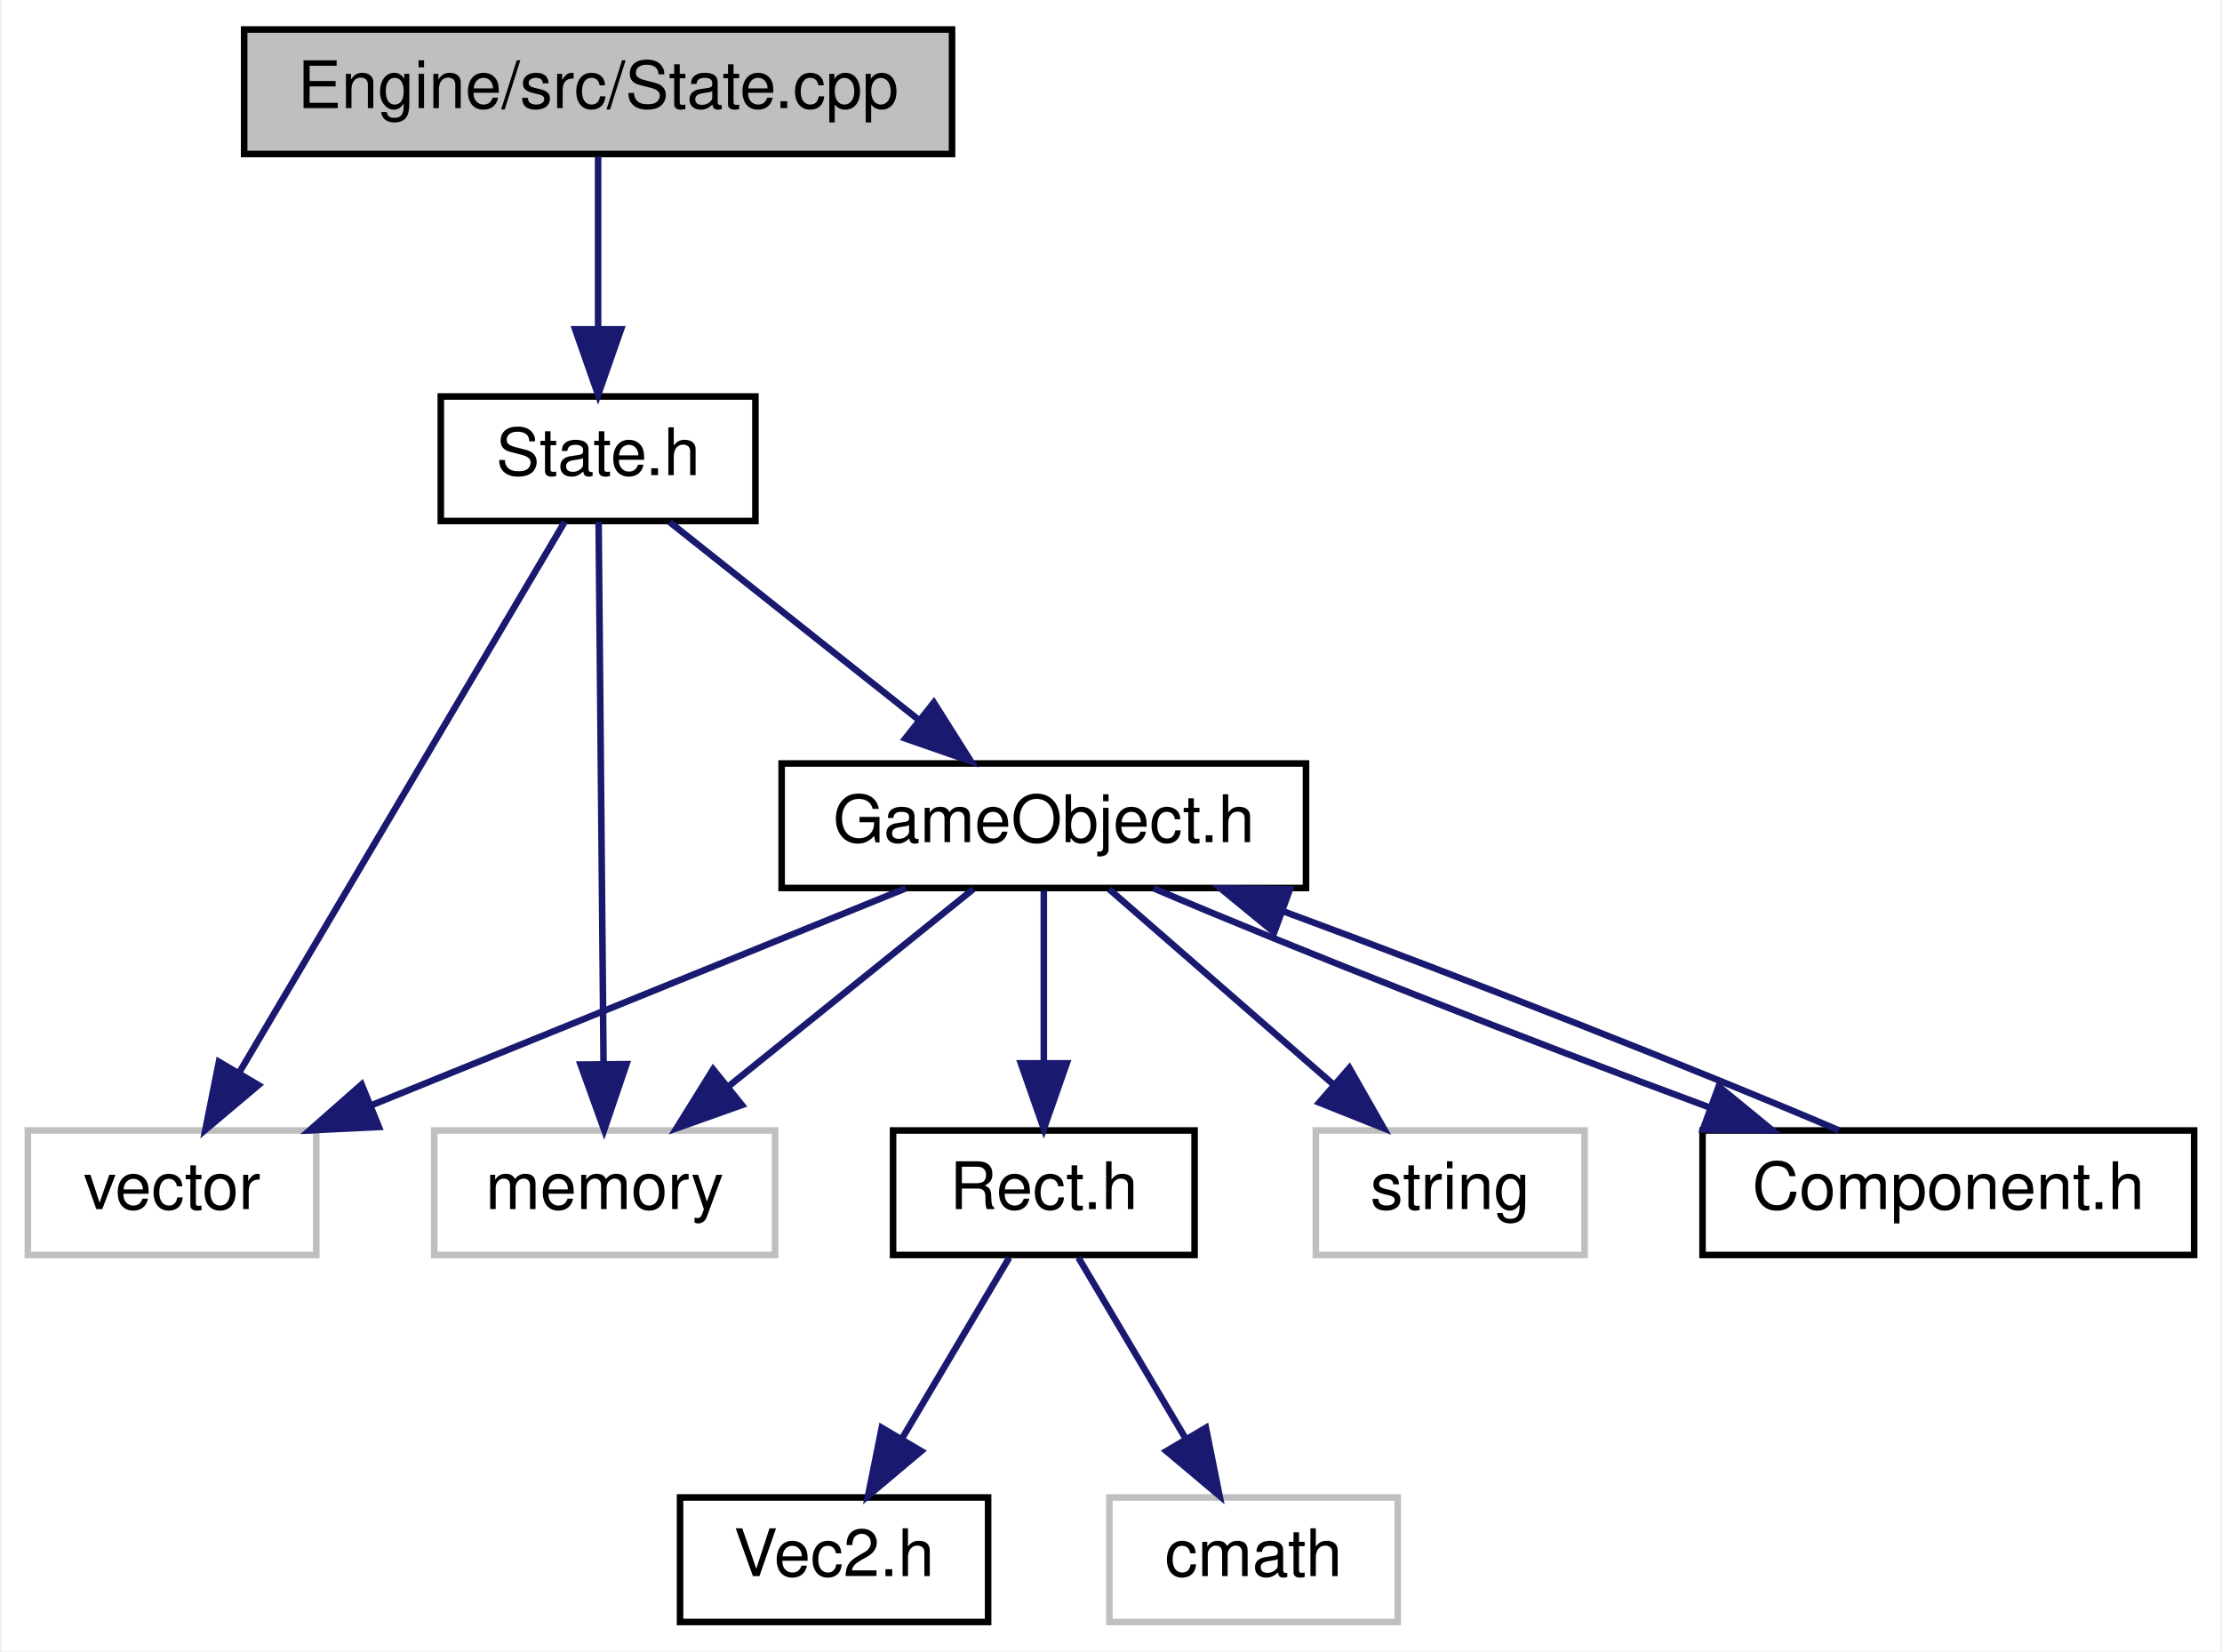
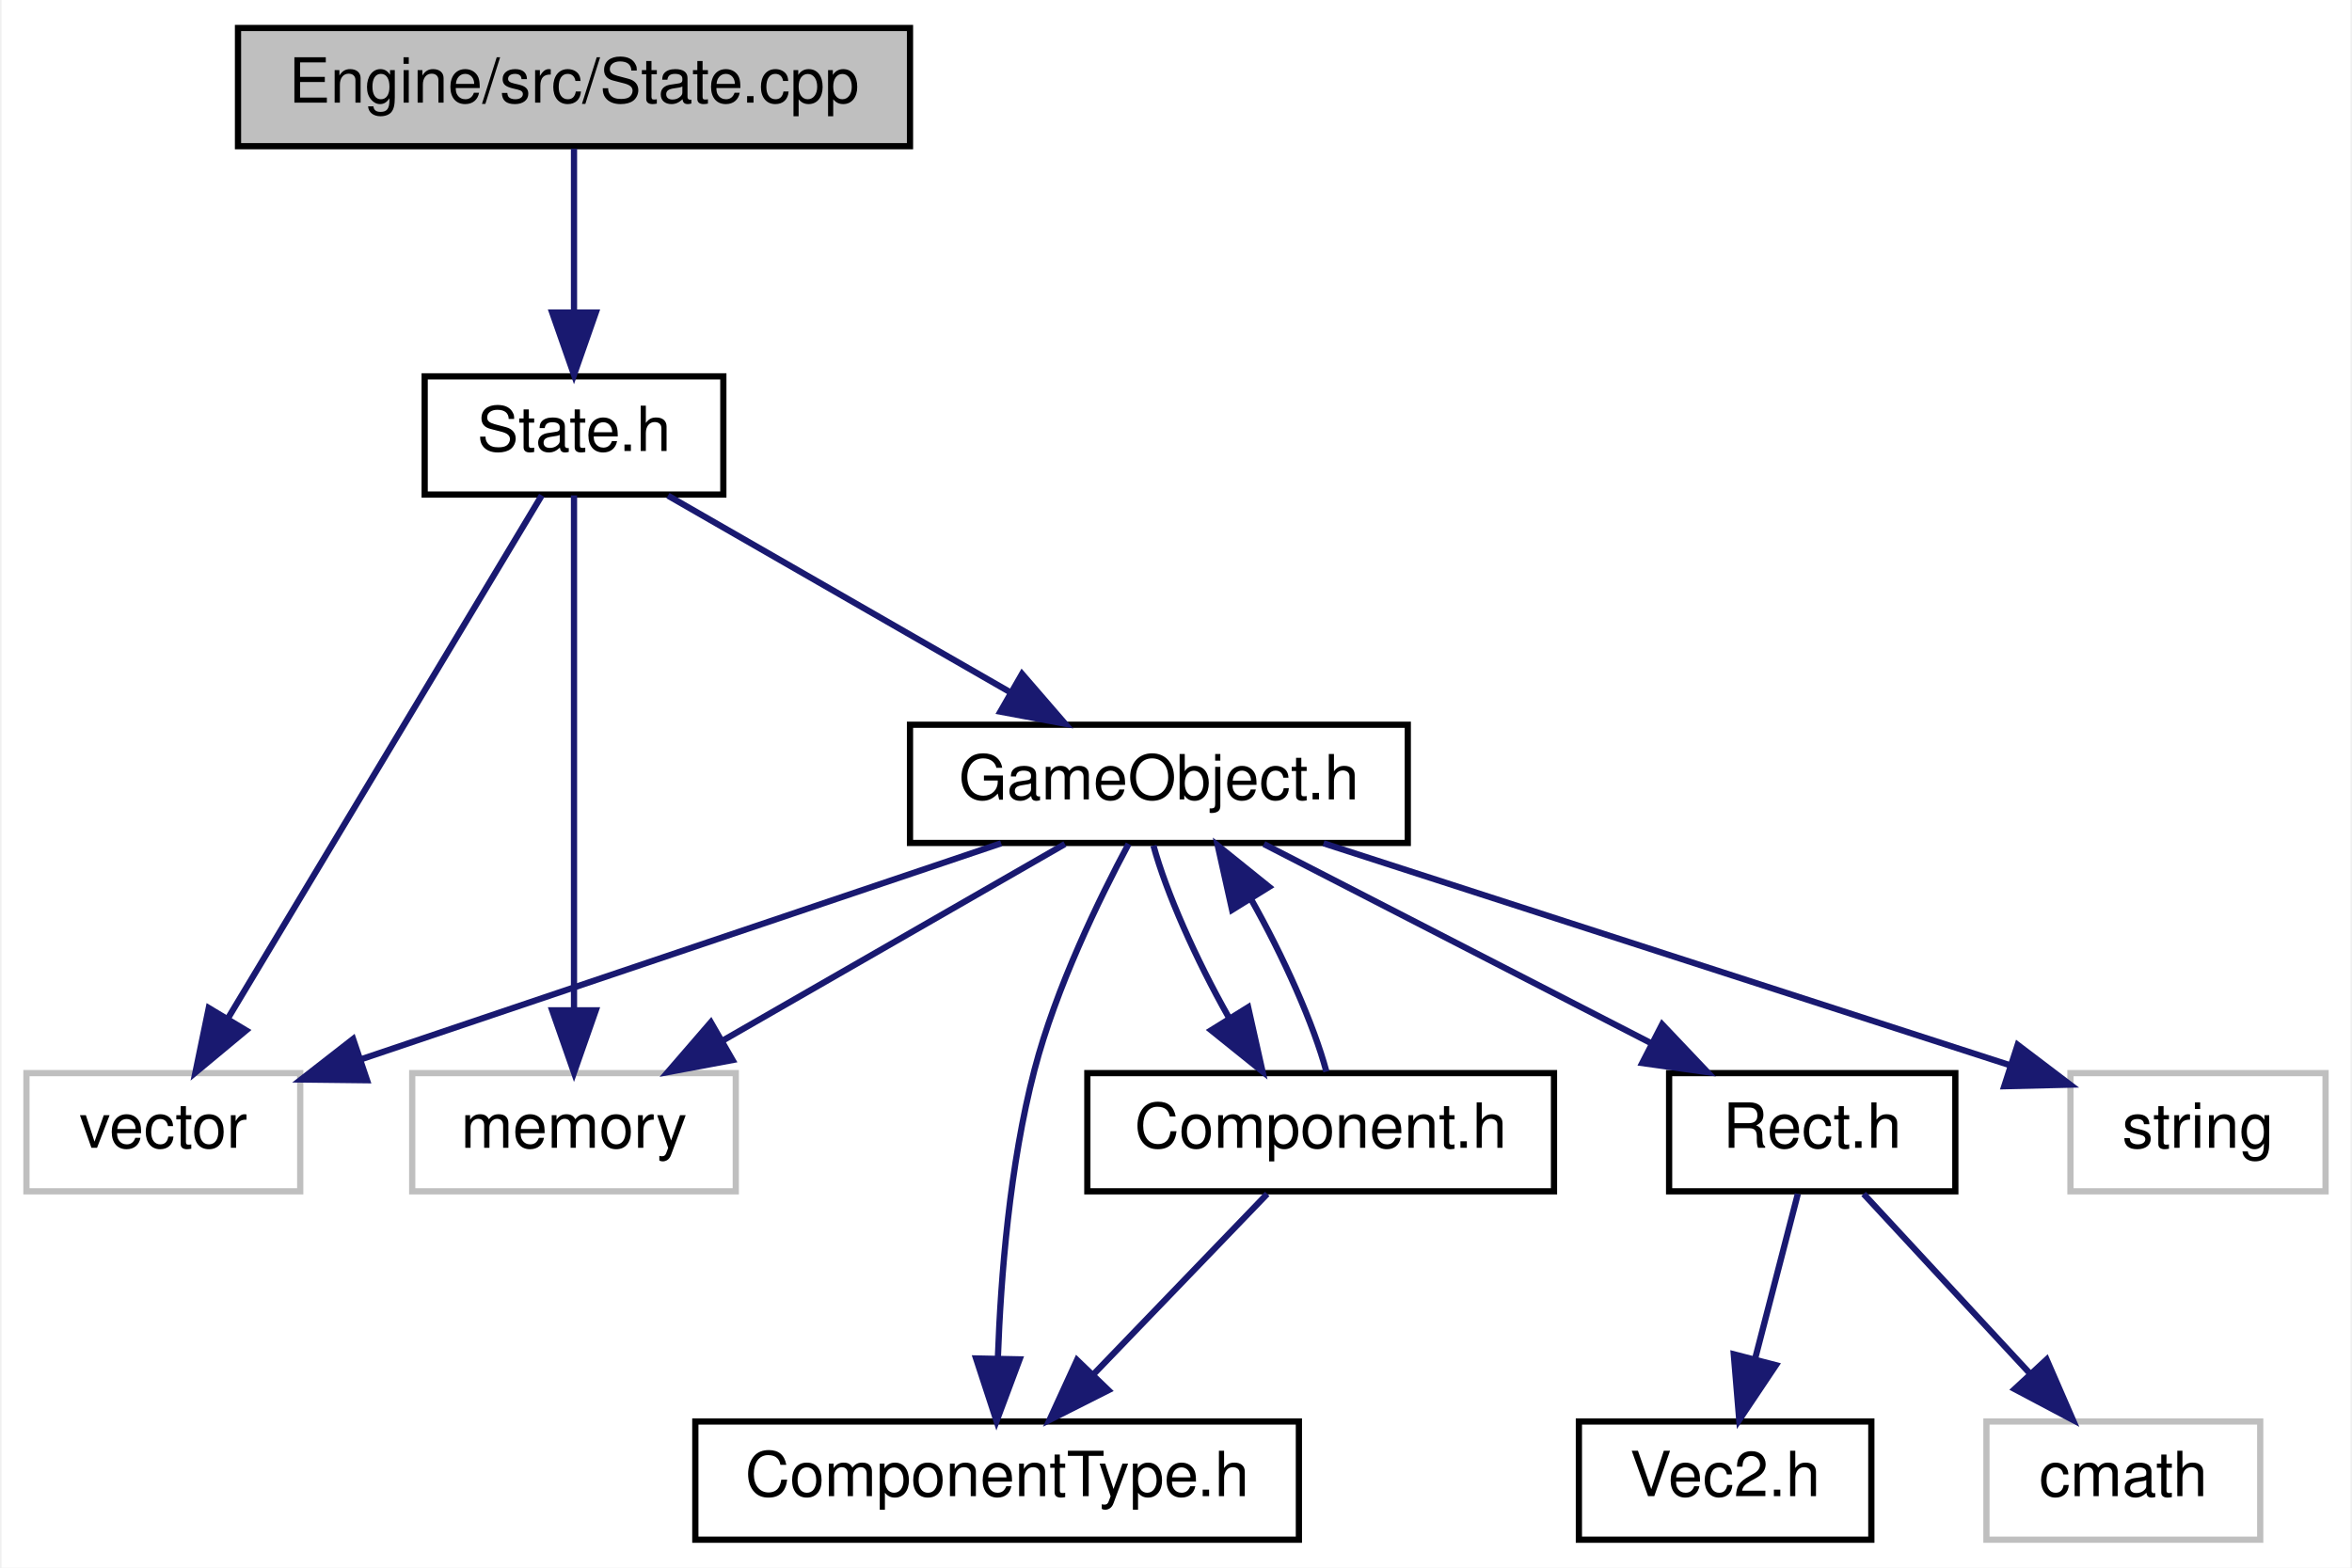
- <svg xmlns="http://www.w3.org/2000/svg" xmlns:xlink="http://www.w3.org/1999/xlink" width="339pt" height="252pt" viewBox="0.00 0.00 338.50 252.00">
+ <svg xmlns="http://www.w3.org/2000/svg" xmlns:xlink="http://www.w3.org/1999/xlink" width="378pt" height="252pt" viewBox="0.00 0.00 377.50 252.00">
  <g id="graph0" class="graph" transform="scale(1 1) rotate(0) translate(4 248)">
-     <polygon fill="white" stroke="none" points="-4,4 -4,-248 334.5,-248 334.5,4 -4,4" />
+     <polygon fill="white" stroke="none" points="-4,4 -4,-248 373.5,-248 373.5,4 -4,4" />
    <g id="node1" class="node">
-       <polygon fill="#bfbfbf" stroke="black" points="33,-224.5 33,-243.5 141,-243.5 141,-224.5 33,-224.5" />
-       <text text-anchor="middle" x="87" y="-231.5" font-family="Helvetica,sans-Serif" font-size="10.00">Engine/src/State.cpp</text>
+       <polygon fill="#bfbfbf" stroke="black" points="34,-224.5 34,-243.5 142,-243.5 142,-224.5 34,-224.5" />
+       <text text-anchor="middle" x="88" y="-231.5" font-family="Helvetica,sans-Serif" font-size="10.00">Engine/src/State.cpp</text>
    </g>
    <g id="node2" class="node">
      <g id="a_node2">
        <a xlink:href="State_8h.html" target="_top" xlink:title="State.h">
-           <polygon fill="white" stroke="black" points="63,-168.5 63,-187.5 111,-187.5 111,-168.5 63,-168.5" />
-           <text text-anchor="middle" x="87" y="-175.5" font-family="Helvetica,sans-Serif" font-size="10.00">State.h</text>
+           <polygon fill="white" stroke="black" points="64,-168.5 64,-187.5 112,-187.5 112,-168.5 64,-168.5" />
+           <text text-anchor="middle" x="88" y="-175.5" font-family="Helvetica,sans-Serif" font-size="10.00">State.h</text>
        </a>
      </g>
    </g>
    <g id="edge1" class="edge">
-       <path fill="none" stroke="midnightblue" d="M87,-224.083C87,-217.006 87,-206.861 87,-197.986" />
-       <polygon fill="midnightblue" stroke="midnightblue" points="90.5,-197.751 87,-187.751 83.5,-197.751 90.5,-197.751" />
+       <path fill="none" stroke="midnightblue" d="M88,-224.083C88,-217.006 88,-206.861 88,-197.986" />
+       <polygon fill="midnightblue" stroke="midnightblue" points="91.5,-197.751 88,-187.751 84.5,-197.751 91.5,-197.751" />
    </g>
    <g id="node3" class="node">
      <g id="a_node3">
        <a xlink:href="GameObject_8h.html" target="_top" xlink:title="GameObject.h">
-           <polygon fill="white" stroke="black" points="115,-112.5 115,-131.5 195,-131.5 195,-112.5 115,-112.5" />
-           <text text-anchor="middle" x="155" y="-119.5" font-family="Helvetica,sans-Serif" font-size="10.00">GameObject.h</text>
+           <polygon fill="white" stroke="black" points="142,-112.5 142,-131.5 222,-131.5 222,-112.5 142,-112.5" />
+           <text text-anchor="middle" x="182" y="-119.5" font-family="Helvetica,sans-Serif" font-size="10.00">GameObject.h</text>
        </a>
      </g>
    </g>
    <g id="edge2" class="edge">
-       <path fill="none" stroke="midnightblue" d="M97.925,-168.324C108.175,-160.185 123.721,-147.839 136.001,-138.087" />
-       <polygon fill="midnightblue" stroke="midnightblue" points="138.221,-140.794 143.876,-131.834 133.868,-135.312 138.221,-140.794" />
+       <path fill="none" stroke="midnightblue" d="M103.103,-168.324C117.903,-159.822 140.694,-146.729 157.982,-136.797" />
+       <polygon fill="midnightblue" stroke="midnightblue" points="160.007,-139.671 166.935,-131.655 156.52,-133.601 160.007,-139.671" />
    </g>
    <g id="node4" class="node">
      <polygon fill="white" stroke="#bfbfbf" points="0,-56.5 0,-75.5 44,-75.5 44,-56.5 0,-56.5" />
      <text text-anchor="middle" x="22" y="-63.5" font-family="Helvetica,sans-Serif" font-size="10.00">vector</text>
    </g>
-     <g id="edge11" class="edge">
-       <path fill="none" stroke="midnightblue" d="M81.9,-168.368C71.22,-150.296 46.331,-108.176 32.227,-84.307" />
-       <polygon fill="midnightblue" stroke="midnightblue" points="35.177,-82.42 27.077,-75.591 29.151,-85.981 35.177,-82.42" />
+     <g id="edge13" class="edge">
+       <path fill="none" stroke="midnightblue" d="M82.821,-168.368C71.977,-150.296 46.706,-108.176 32.384,-84.307" />
+       <polygon fill="midnightblue" stroke="midnightblue" points="35.301,-82.366 27.155,-75.591 29.299,-85.967 35.301,-82.366" />
    </g>
    <g id="node5" class="node">
      <polygon fill="white" stroke="#bfbfbf" points="62,-56.5 62,-75.5 114,-75.5 114,-56.5 62,-56.5" />
      <text text-anchor="middle" x="88" y="-63.5" font-family="Helvetica,sans-Serif" font-size="10.00">memory</text>
    </g>
-     <g id="edge12" class="edge">
-       <path fill="none" stroke="midnightblue" d="M87.079,-168.368C87.24,-150.617 87.612,-109.666 87.831,-85.597" />
-       <polygon fill="midnightblue" stroke="midnightblue" points="91.331,-85.623 87.922,-75.591 84.331,-85.559 91.331,-85.623" />
+     <g id="edge14" class="edge">
+       <path fill="none" stroke="midnightblue" d="M88,-168.368C88,-150.617 88,-109.666 88,-85.597" />
+       <polygon fill="midnightblue" stroke="midnightblue" points="91.5,-85.591 88,-75.591 84.5,-85.591 91.5,-85.591" />
    </g>
    <g id="edge3" class="edge">
-       <path fill="none" stroke="midnightblue" d="M133.926,-112.444C111.94,-103.517 77.266,-89.439 52.336,-79.317" />
-       <polygon fill="midnightblue" stroke="midnightblue" points="53.558,-76.035 42.976,-75.516 50.924,-82.521 53.558,-76.035" />
+       <path fill="none" stroke="midnightblue" d="M156.648,-112.444C128.781,-103.038 83.968,-87.914 53.775,-77.724" />
+       <polygon fill="midnightblue" stroke="midnightblue" points="54.736,-74.355 44.142,-74.473 52.498,-80.987 54.736,-74.355" />
    </g>
    <g id="edge4" class="edge">
-       <path fill="none" stroke="midnightblue" d="M144.235,-112.324C134.234,-104.263 119.113,-92.076 107.07,-82.37" />
-       <polygon fill="midnightblue" stroke="midnightblue" points="108.943,-79.384 98.961,-75.834 104.55,-84.834 108.943,-79.384" />
+       <path fill="none" stroke="midnightblue" d="M166.897,-112.324C152.097,-103.822 129.306,-90.729 112.018,-80.797" />
+       <polygon fill="midnightblue" stroke="midnightblue" points="113.48,-77.601 103.065,-75.654 109.993,-83.671 113.48,-77.601" />
    </g>
    <g id="node6" class="node">
      <g id="a_node6">
        <a xlink:href="Rect_8h.html" target="_top" xlink:title="Rect.h">
-           <polygon fill="white" stroke="black" points="132,-56.5 132,-75.5 178,-75.5 178,-56.5 132,-56.5" />
-           <text text-anchor="middle" x="155" y="-63.5" font-family="Helvetica,sans-Serif" font-size="10.00">Rect.h</text>
+           <polygon fill="white" stroke="black" points="264,-56.5 264,-75.5 310,-75.5 310,-56.5 264,-56.5" />
+           <text text-anchor="middle" x="287" y="-63.5" font-family="Helvetica,sans-Serif" font-size="10.00">Rect.h</text>
        </a>
      </g>
    </g>
    <g id="edge5" class="edge">
-       <path fill="none" stroke="midnightblue" d="M155,-112.083C155,-105.006 155,-94.861 155,-85.987" />
-       <polygon fill="midnightblue" stroke="midnightblue" points="158.5,-85.751 155,-75.751 151.5,-85.751 158.5,-85.751" />
+       <path fill="none" stroke="midnightblue" d="M198.87,-112.324C215.709,-103.664 241.807,-90.242 261.238,-80.249" />
+       <polygon fill="midnightblue" stroke="midnightblue" points="262.88,-83.341 270.172,-75.654 259.678,-77.115 262.88,-83.341" />
    </g>
    <g id="node9" class="node">
-       <polygon fill="white" stroke="#bfbfbf" points="196.5,-56.5 196.5,-75.5 237.5,-75.5 237.5,-56.5 196.5,-56.5" />
-       <text text-anchor="middle" x="217" y="-63.5" font-family="Helvetica,sans-Serif" font-size="10.00">string</text>
+       <polygon fill="white" stroke="#bfbfbf" points="328.5,-56.5 328.5,-75.5 369.5,-75.5 369.5,-56.5 328.5,-56.5" />
+       <text text-anchor="middle" x="349" y="-63.5" font-family="Helvetica,sans-Serif" font-size="10.00">string</text>
    </g>
    <g id="edge8" class="edge">
-       <path fill="none" stroke="midnightblue" d="M164.961,-112.324C174.127,-104.341 187.937,-92.313 199.028,-82.653" />
-       <polygon fill="midnightblue" stroke="midnightblue" points="201.615,-85.041 206.857,-75.834 197.018,-79.762 201.615,-85.041" />
+       <path fill="none" stroke="midnightblue" d="M208.462,-112.444C238.504,-102.729 287.416,-86.913 318.892,-76.735" />
+       <polygon fill="midnightblue" stroke="midnightblue" points="320.015,-80.051 328.453,-73.644 317.861,-73.39 320.015,-80.051" />
    </g>
    <g id="node10" class="node">
      <g id="a_node10">
-         <a xlink:href="Component_8h.html" target="_top" xlink:title="Component.h">
-           <polygon fill="white" stroke="black" points="255.5,-56.5 255.5,-75.5 330.5,-75.5 330.5,-56.5 255.5,-56.5" />
-           <text text-anchor="middle" x="293" y="-63.5" font-family="Helvetica,sans-Serif" font-size="10.00">Component.h</text>
+         <a xlink:href="ComponentType_8h.html" target="_top" xlink:title="ComponentType.h">
+           <polygon fill="white" stroke="black" points="107.5,-0.5 107.5,-19.5 204.5,-19.5 204.5,-0.5 107.5,-0.5" />
+           <text text-anchor="middle" x="156" y="-7.5" font-family="Helvetica,sans-Serif" font-size="10.00">ComponentType.h</text>
        </a>
      </g>
    </g>
    <g id="edge9" class="edge">
-       <path fill="none" stroke="midnightblue" d="M171.778,-112.444C192.816,-103.438 229.017,-89.189 256.478,-79.049" />
-       <polygon fill="midnightblue" stroke="midnightblue" points="257.962,-82.233 266.156,-75.516 255.562,-75.658 257.962,-82.233" />
+       <path fill="none" stroke="midnightblue" d="M177.128,-112.346C172.402,-103.505 165.452,-89.236 162,-76 158.018,-60.733 156.593,-42.848 156.121,-29.707" />
+       <polygon fill="midnightblue" stroke="midnightblue" points="159.617,-29.491 155.911,-19.566 152.619,-29.636 159.617,-29.491" />
+     </g>
+     <g id="node11" class="node">
+       <g id="a_node11">
+         <a xlink:href="Component_8h.html" target="_top" xlink:title="Component.h">
+           <polygon fill="white" stroke="black" points="170.5,-56.5 170.5,-75.5 245.5,-75.5 245.5,-56.5 170.5,-56.5" />
+           <text text-anchor="middle" x="208" y="-63.5" font-family="Helvetica,sans-Serif" font-size="10.00">Component.h</text>
+         </a>
+       </g>
+     </g>
+     <g id="edge10" class="edge">
+       <path fill="none" stroke="midnightblue" d="M181.127,-112.083C183.148,-104.613 187.991,-93.724 193.199,-84.52" />
+       <polygon fill="midnightblue" stroke="midnightblue" points="196.344,-86.091 198.656,-75.751 190.4,-82.392 196.344,-86.091" />
    </g>
    <g id="node7" class="node">
      <g id="a_node7">
        <a xlink:href="Vec2_8h.html" target="_top" xlink:title="Vec2.h">
-           <polygon fill="white" stroke="black" points="99.5,-0.5 99.5,-19.5 146.5,-19.5 146.5,-0.5 99.5,-0.5" />
-           <text text-anchor="middle" x="123" y="-7.5" font-family="Helvetica,sans-Serif" font-size="10.00">Vec2.h</text>
+           <polygon fill="white" stroke="black" points="249.5,-0.5 249.5,-19.5 296.5,-19.5 296.5,-0.5 249.5,-0.5" />
+           <text text-anchor="middle" x="273" y="-7.5" font-family="Helvetica,sans-Serif" font-size="10.00">Vec2.h</text>
        </a>
      </g>
    </g>
    <g id="edge6" class="edge">
-       <path fill="none" stroke="midnightblue" d="M149.716,-56.083C145.289,-48.613 138.837,-37.724 133.382,-28.52" />
-       <polygon fill="midnightblue" stroke="midnightblue" points="136.295,-26.57 128.186,-19.751 130.273,-30.138 136.295,-26.57" />
+       <path fill="none" stroke="midnightblue" d="M284.688,-56.083C282.833,-48.927 280.165,-38.635 277.846,-29.691" />
+       <polygon fill="midnightblue" stroke="midnightblue" points="281.166,-28.553 275.269,-19.751 274.391,-30.309 281.166,-28.553" />
    </g>
    <g id="node8" class="node">
-       <polygon fill="white" stroke="#bfbfbf" points="165,-0.5 165,-19.5 209,-19.5 209,-0.5 165,-0.5" />
-       <text text-anchor="middle" x="187" y="-7.5" font-family="Helvetica,sans-Serif" font-size="10.00">cmath</text>
+       <polygon fill="white" stroke="#bfbfbf" points="315,-0.5 315,-19.5 359,-19.5 359,-0.5 315,-0.5" />
+       <text text-anchor="middle" x="337" y="-7.5" font-family="Helvetica,sans-Serif" font-size="10.00">cmath</text>
    </g>
    <g id="edge7" class="edge">
-       <path fill="none" stroke="midnightblue" d="M160.284,-56.083C164.711,-48.613 171.163,-37.724 176.618,-28.52" />
-       <polygon fill="midnightblue" stroke="midnightblue" points="179.727,-30.138 181.814,-19.751 173.705,-26.57 179.727,-30.138" />
+       <path fill="none" stroke="midnightblue" d="M295.256,-56.083C302.465,-48.298 313.11,-36.801 321.846,-27.366" />
+       <polygon fill="midnightblue" stroke="midnightblue" points="324.671,-29.467 328.897,-19.751 319.535,-24.711 324.671,-29.467" />
    </g>
-     <g id="edge10" class="edge">
-       <path fill="none" stroke="midnightblue" d="M276.316,-75.516C255.322,-84.506 219.131,-98.754 191.644,-108.906" />
-       <polygon fill="midnightblue" stroke="midnightblue" points="190.148,-105.726 181.955,-112.444 192.549,-112.301 190.148,-105.726" />
+     <g id="edge12" class="edge">
+       <path fill="none" stroke="midnightblue" d="M208.918,-75.751C206.918,-83.248 202.018,-94.275 196.753,-103.566" />
+       <polygon fill="midnightblue" stroke="midnightblue" points="193.765,-101.742 191.46,-112.083 199.711,-105.437 193.765,-101.742" />
+     </g>
+     <g id="edge11" class="edge">
+       <path fill="none" stroke="midnightblue" d="M199.413,-56.083C191.841,-48.219 180.622,-36.569 171.486,-27.081" />
+       <polygon fill="midnightblue" stroke="midnightblue" points="173.885,-24.527 164.427,-19.751 168.842,-29.382 173.885,-24.527" />
    </g>
  </g>
</svg>
